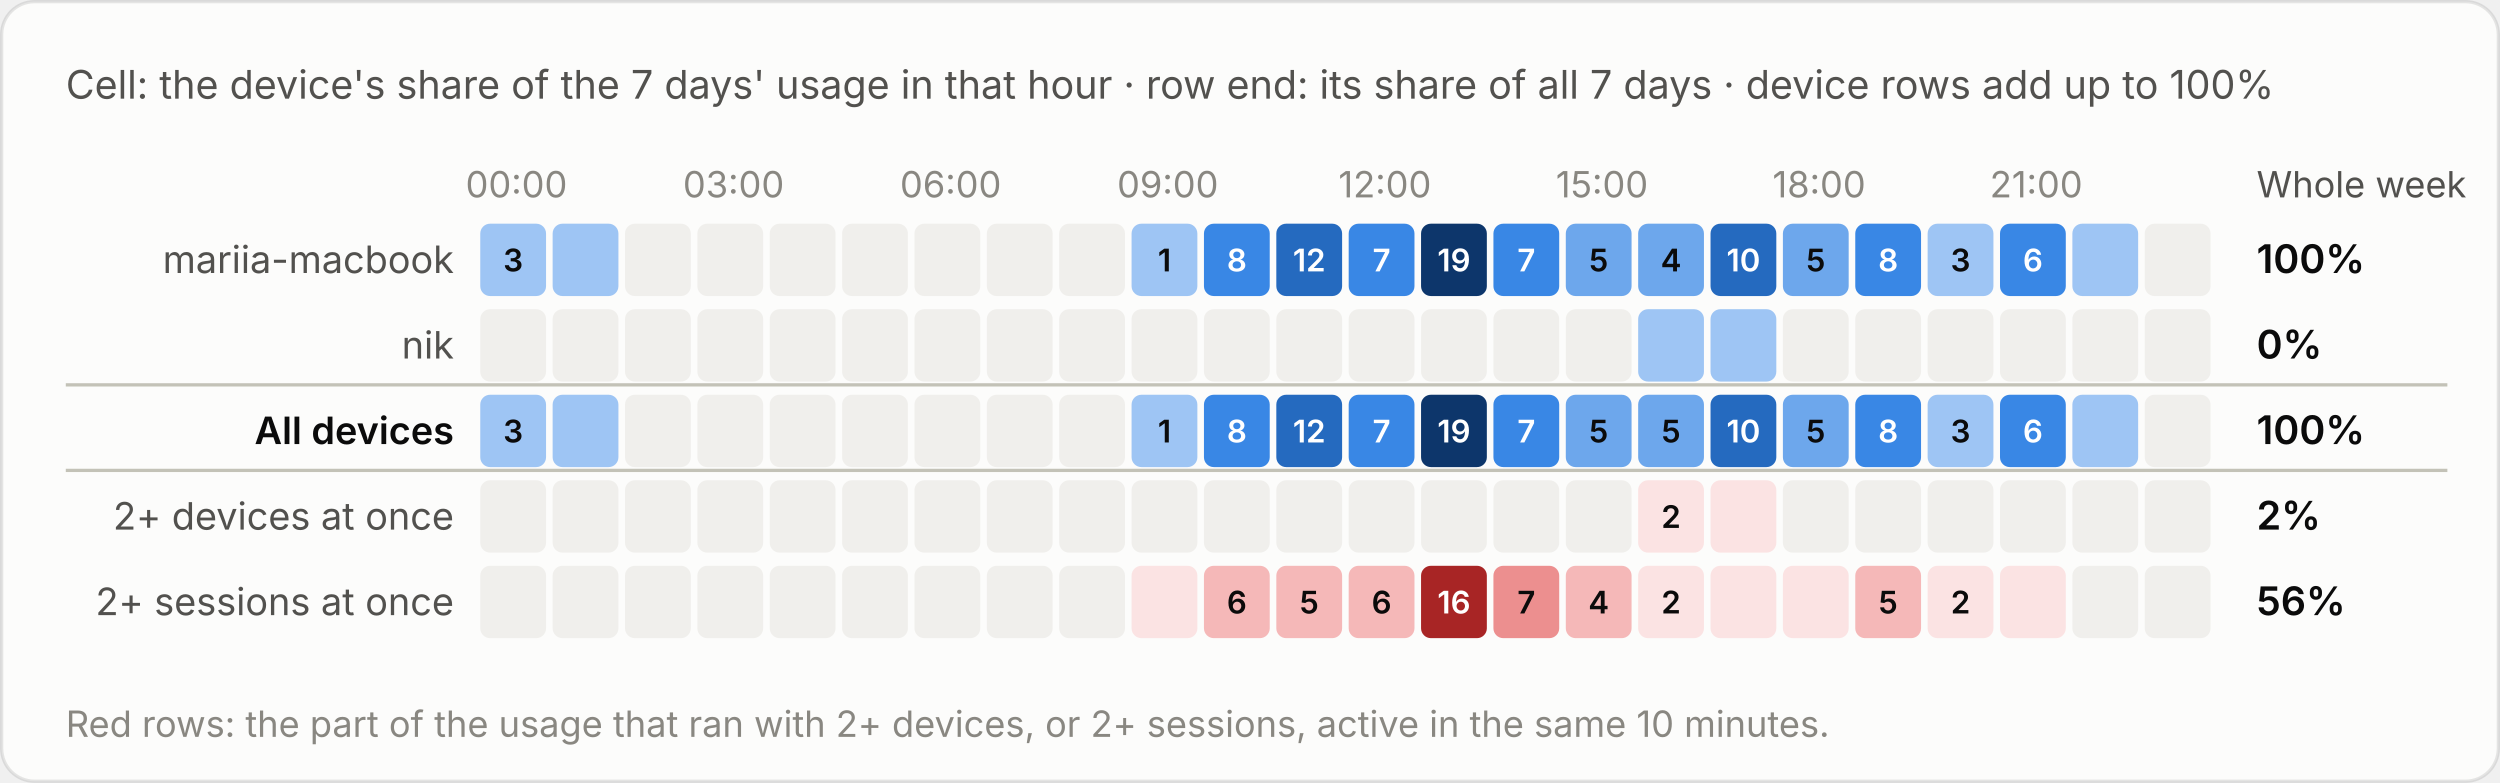
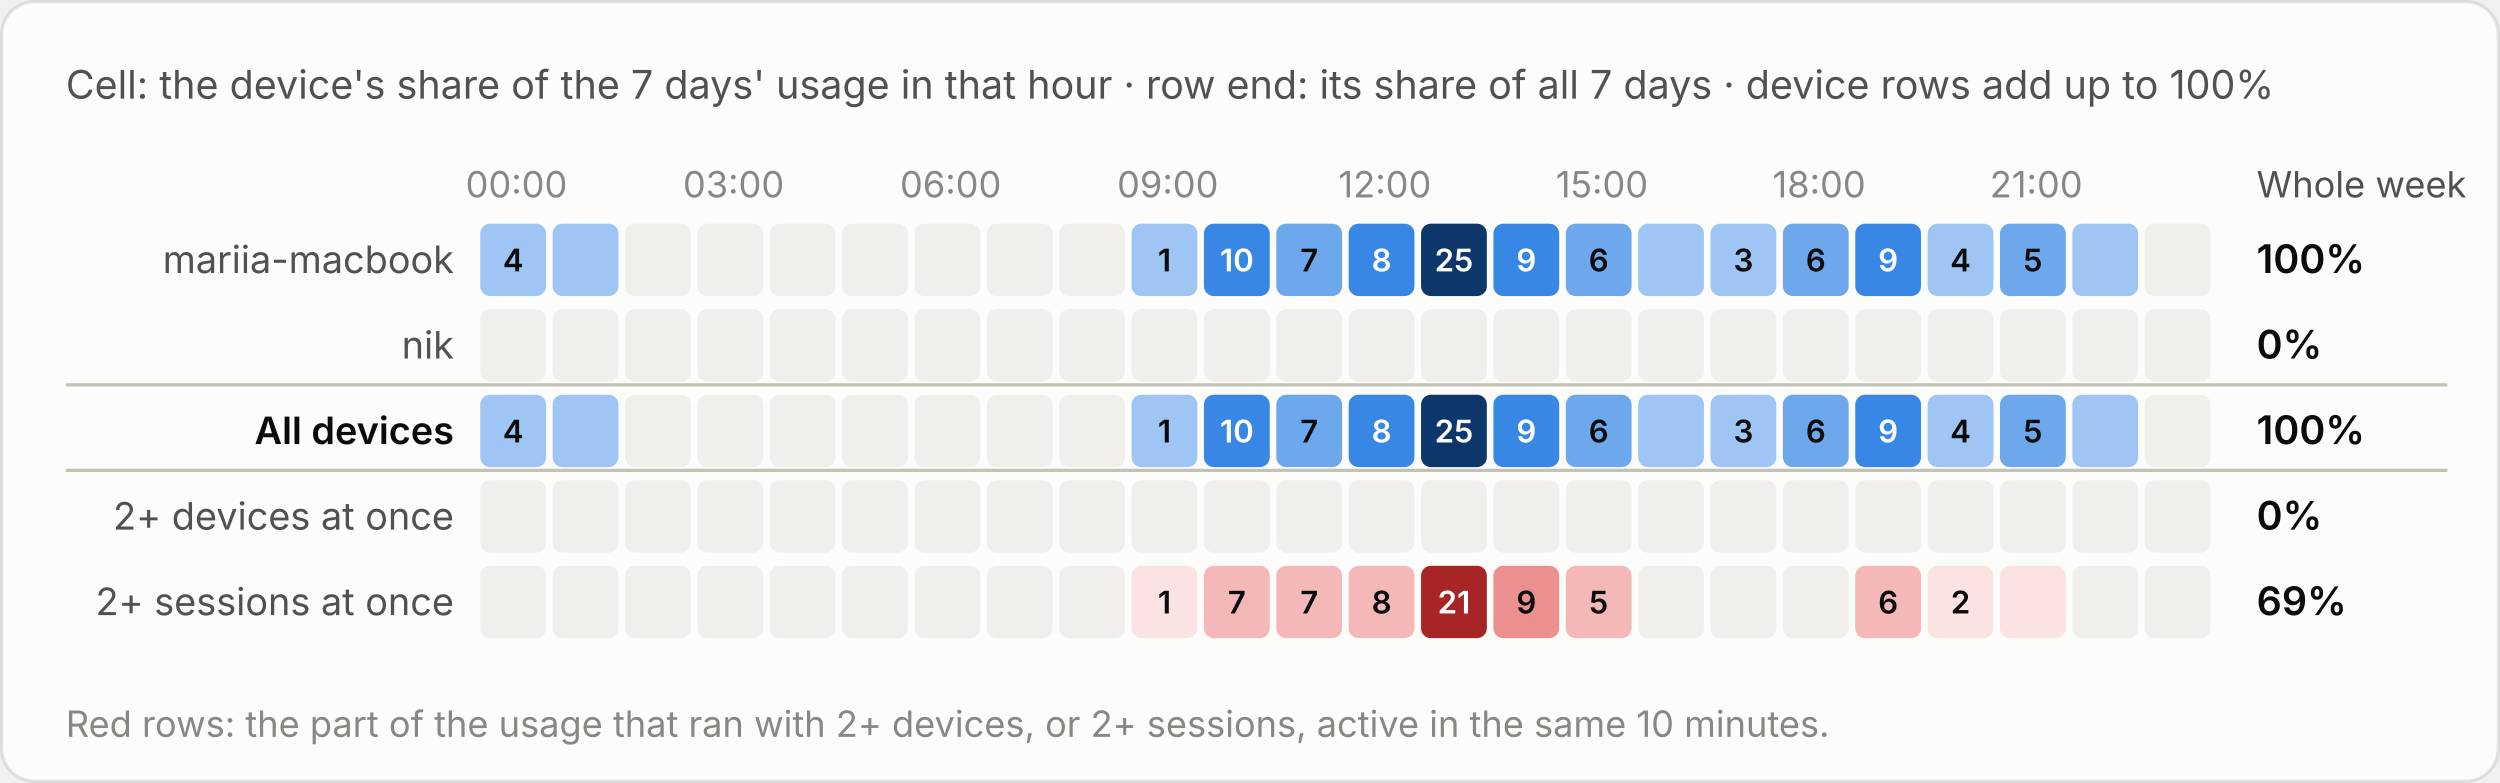
<svg xmlns="http://www.w3.org/2000/svg" viewBox="0 0 760 238" width="760" height="238" role="img" aria-label="Cell: the device's share of the 7 days' usage in that hour · row end: its share of all 7 days · device rows add up to 100%">
  <style>text{font-family:system-ui,-apple-system,"Segoe UI",sans-serif;font-variant-numeric:tabular-nums}.bg{fill:#fcfcfb;stroke:rgba(11,11,11,.10)}.tp{fill:#0b0b0b}.ts{fill:#52514e}.tm{fill:#898781}.grid{stroke:#e1e0d9;stroke-width:1}.base{stroke:#c3c2b7;stroke-width:1}.so{fill:#b5b3ad}.lo{stroke:#b5b3ad}.qe{fill:#f0efec}.ring{stroke:#fcfcfb}.area{fill-opacity:.1}.s0{fill:#2a78d6}.l0{stroke:#2a78d6}.s1{fill:#eb6834}.l1{stroke:#eb6834}.s2{fill:#1baf7a}.l2{stroke:#1baf7a}.s3{fill:#eda100}.l3{stroke:#eda100}.s4{fill:#e87ba4}.l4{stroke:#e87ba4}.s5{fill:#008300}.l5{stroke:#008300}.s6{fill:#4a3aa7}.l6{stroke:#4a3aa7}.s7{fill:#e34948}.l7{stroke:#e34948}.q0{fill:#cde2fb}.q1{fill:#9ec5f4}.q2{fill:#6da7ec}.q3{fill:#3987e5}.q4{fill:#256abf}.q5{fill:#184f95}.q6{fill:#0d366b}.r0{fill:#f8d4d4}.r1{fill:#ec8f8f}.r2{fill:#c42f2f}.a0{fill:#fbe3e3}.a1{fill:#f5b8b8}.a2{fill:#ec8f8f}.a3{fill:#d65252}.a4{fill:#a82525}.tq0{fill:#0b0b0b}.tq1{fill:#0b0b0b}.tq2{fill:#0b0b0b}.tq3{fill:#ffffff}.tq4{fill:#ffffff}.tq5{fill:#ffffff}.tq6{fill:#ffffff}.tr0{fill:#0b0b0b}.tr1{fill:#0b0b0b}.tr2{fill:#ffffff}.ta0{fill:#0b0b0b}.ta1{fill:#0b0b0b}.ta2{fill:#0b0b0b}.ta3{fill:#ffffff}.ta4{fill:#ffffff}.tw{fill:#ffffff}@media (prefers-color-scheme:dark){.bg{fill:#1a1a19;stroke:rgba(255,255,255,.10)}.tp{fill:#fff}.ts{fill:#c3c2b7}.tm{fill:#898781}.grid{stroke:#2c2c2a}.base{stroke:#383835}.so{fill:#5c5b57}.lo{stroke:#5c5b57}.qe{fill:#262624}.ring{stroke:#1a1a19}.s0{fill:#3987e5}.l0{stroke:#3987e5}.s1{fill:#d95926}.l1{stroke:#d95926}.s2{fill:#199e70}.l2{stroke:#199e70}.s3{fill:#c98500}.l3{stroke:#c98500}.s4{fill:#d55181}.l4{stroke:#d55181}.s5{fill:#008300}.l5{stroke:#008300}.s6{fill:#9085e9}.l6{stroke:#9085e9}.s7{fill:#e66767}.l7{stroke:#e66767}.q0{fill:#16263a}.q1{fill:#123a66}.q2{fill:#184f95}.q3{fill:#256abf}.q4{fill:#3987e5}.q5{fill:#6da7ec}.q6{fill:#b7d3f6}.r0{fill:#4a2023}.r1{fill:#8c2c2f}.r2{fill:#e25555}.a0{fill:#3a1a1c}.a1{fill:#5e2427}.a2{fill:#8c2c2f}.a3{fill:#c43c3f}.a4{fill:#f07070}.tq0{fill:#ffffff}.tq1{fill:#ffffff}.tq2{fill:#ffffff}.tq3{fill:#ffffff}.tq4{fill:#ffffff}.tq5{fill:#0b0b0b}.tq6{fill:#0b0b0b}.tr0{fill:#ffffff}.tr1{fill:#ffffff}.tr2{fill:#ffffff}.ta0{fill:#ffffff}.ta1{fill:#ffffff}.ta2{fill:#ffffff}.ta3{fill:#ffffff}.ta4{fill:#0b0b0b}.tw{fill:#ffffff}}</style>
  <rect class="bg" x=".5" y=".5" width="759" height="237" rx="10" />
  <text class="ts" x="20" y="30" font-size="12">Cell: the device's share of the 7 days' usage in that hour · row end: its share of all 7 days · device rows add up to 100%</text>
  <g transform="translate(0,-20)">
    <text class="tm" x="157.0" y="80" font-size="11" text-anchor="middle">00:00</text>
    <text class="tm" x="223.0" y="80" font-size="11" text-anchor="middle">03:00</text>
    <text class="tm" x="289.0" y="80" font-size="11" text-anchor="middle">06:00</text>
    <text class="tm" x="355.0" y="80" font-size="11" text-anchor="middle">09:00</text>
    <text class="tm" x="421.0" y="80" font-size="11" text-anchor="middle">12:00</text>
    <text class="tm" x="487.0" y="80" font-size="11" text-anchor="middle">15:00</text>
    <text class="tm" x="553.0" y="80" font-size="11" text-anchor="middle">18:00</text>
    <text class="tm" x="619.0" y="80" font-size="11" text-anchor="middle">21:00</text>
    <text class="ts" x="686" y="80" font-size="11">Whole week</text>
    <text class="ts" x="138" y="103.0" font-size="11.5" text-anchor="end">mariia-macbook</text>
    <rect class="q1" x="146.0" y="88" width="20" height="22" rx="3" />
-     <text class="tq1" x="156.0" y="102.5" font-size="9.5" font-weight="600" text-anchor="middle">3</text>
+     <text class="tq1" x="156.0" y="102.5" font-size="9.5" font-weight="600" text-anchor="middle">4</text>
    <rect class="q1" x="168.0" y="88" width="20" height="22" rx="3" />
    <rect class="qe" x="190.0" y="88" width="20" height="22" rx="3" />
    <rect class="qe" x="212.0" y="88" width="20" height="22" rx="3" />
    <rect class="qe" x="234.0" y="88" width="20" height="22" rx="3" />
    <rect class="qe" x="256.0" y="88" width="20" height="22" rx="3" />
    <rect class="qe" x="278.0" y="88" width="20" height="22" rx="3" />
    <rect class="qe" x="300.0" y="88" width="20" height="22" rx="3" />
    <rect class="qe" x="322.0" y="88" width="20" height="22" rx="3" />
    <rect class="q1" x="344.0" y="88" width="20" height="22" rx="3" />
    <text class="tq1" x="354.0" y="102.5" font-size="9.5" font-weight="600" text-anchor="middle">1</text>
    <rect class="q3" x="366.0" y="88" width="20" height="22" rx="3" />
-     <text class="tq3" x="376.0" y="102.5" font-size="9.5" font-weight="600" text-anchor="middle">8</text>
-     <rect class="q4" x="388.0" y="88" width="20" height="22" rx="3" />
-     <text class="tq4" x="398.0" y="102.5" font-size="9.5" font-weight="600" text-anchor="middle">12</text>
+     <text class="tq3" x="376.0" y="102.5" font-size="9.5" font-weight="600" text-anchor="middle">10</text>
+     <rect class="q2" x="388.0" y="88" width="20" height="22" rx="3" />
+     <text class="tq2" x="398.0" y="102.5" font-size="9.5" font-weight="600" text-anchor="middle">7</text>
    <rect class="q3" x="410.0" y="88" width="20" height="22" rx="3" />
-     <text class="tq3" x="420.0" y="102.5" font-size="9.5" font-weight="600" text-anchor="middle">7</text>
+     <text class="tq3" x="420.0" y="102.5" font-size="9.5" font-weight="600" text-anchor="middle">8</text>
    <rect class="q6" x="432.0" y="88" width="20" height="22" rx="3" />
-     <text class="tq6" x="442.0" y="102.5" font-size="9.5" font-weight="600" text-anchor="middle">19</text>
+     <text class="tq6" x="442.0" y="102.5" font-size="9.5" font-weight="600" text-anchor="middle">25</text>
    <rect class="q3" x="454.0" y="88" width="20" height="22" rx="3" />
-     <text class="tq3" x="464.0" y="102.5" font-size="9.5" font-weight="600" text-anchor="middle">7</text>
+     <text class="tq3" x="464.0" y="102.5" font-size="9.5" font-weight="600" text-anchor="middle">9</text>
    <rect class="q2" x="476.0" y="88" width="20" height="22" rx="3" />
-     <text class="tq2" x="486.0" y="102.5" font-size="9.5" font-weight="600" text-anchor="middle">5</text>
-     <rect class="q2" x="498.0" y="88" width="20" height="22" rx="3" />
-     <text class="tq2" x="508.0" y="102.5" font-size="9.5" font-weight="600" text-anchor="middle">4</text>
-     <rect class="q4" x="520.0" y="88" width="20" height="22" rx="3" />
-     <text class="tq4" x="530.0" y="102.5" font-size="9.5" font-weight="600" text-anchor="middle">10</text>
+     <text class="tq2" x="486.0" y="102.5" font-size="9.5" font-weight="600" text-anchor="middle">6</text>
+     <rect class="q1" x="498.0" y="88" width="20" height="22" rx="3" />
+     <rect class="q1" x="520.0" y="88" width="20" height="22" rx="3" />
+     <text class="tq1" x="530.0" y="102.5" font-size="9.5" font-weight="600" text-anchor="middle">3</text>
    <rect class="q2" x="542.0" y="88" width="20" height="22" rx="3" />
-     <text class="tq2" x="552.0" y="102.5" font-size="9.5" font-weight="600" text-anchor="middle">5</text>
+     <text class="tq2" x="552.0" y="102.5" font-size="9.5" font-weight="600" text-anchor="middle">6</text>
    <rect class="q3" x="564.0" y="88" width="20" height="22" rx="3" />
-     <text class="tq3" x="574.0" y="102.5" font-size="9.5" font-weight="600" text-anchor="middle">8</text>
+     <text class="tq3" x="574.0" y="102.5" font-size="9.5" font-weight="600" text-anchor="middle">9</text>
    <rect class="q1" x="586.0" y="88" width="20" height="22" rx="3" />
-     <text class="tq1" x="596.0" y="102.5" font-size="9.5" font-weight="600" text-anchor="middle">3</text>
-     <rect class="q3" x="608.0" y="88" width="20" height="22" rx="3" />
-     <text class="tq3" x="618.0" y="102.5" font-size="9.5" font-weight="600" text-anchor="middle">6</text>
+     <text class="tq1" x="596.0" y="102.5" font-size="9.5" font-weight="600" text-anchor="middle">4</text>
+     <rect class="q2" x="608.0" y="88" width="20" height="22" rx="3" />
+     <text class="tq2" x="618.0" y="102.5" font-size="9.5" font-weight="600" text-anchor="middle">5</text>
    <rect class="q1" x="630.0" y="88" width="20" height="22" rx="3" />
    <rect class="qe" x="652.0" y="88" width="20" height="22" rx="3" />
    <text class="tp" x="686" y="103.0" font-size="12" font-weight="600">100%</text>
    <text class="ts" x="138" y="129.0" font-size="11.5" text-anchor="end">nik</text>
    <rect class="qe" x="146.0" y="114" width="20" height="22" rx="3" />
    <rect class="qe" x="168.0" y="114" width="20" height="22" rx="3" />
    <rect class="qe" x="190.0" y="114" width="20" height="22" rx="3" />
    <rect class="qe" x="212.0" y="114" width="20" height="22" rx="3" />
    <rect class="qe" x="234.0" y="114" width="20" height="22" rx="3" />
    <rect class="qe" x="256.0" y="114" width="20" height="22" rx="3" />
    <rect class="qe" x="278.0" y="114" width="20" height="22" rx="3" />
    <rect class="qe" x="300.0" y="114" width="20" height="22" rx="3" />
    <rect class="qe" x="322.0" y="114" width="20" height="22" rx="3" />
    <rect class="qe" x="344.0" y="114" width="20" height="22" rx="3" />
    <rect class="qe" x="366.0" y="114" width="20" height="22" rx="3" />
    <rect class="qe" x="388.0" y="114" width="20" height="22" rx="3" />
    <rect class="qe" x="410.0" y="114" width="20" height="22" rx="3" />
    <rect class="qe" x="432.0" y="114" width="20" height="22" rx="3" />
    <rect class="qe" x="454.0" y="114" width="20" height="22" rx="3" />
    <rect class="qe" x="476.0" y="114" width="20" height="22" rx="3" />
-     <rect class="q1" x="498.0" y="114" width="20" height="22" rx="3" />
-     <rect class="q1" x="520.0" y="114" width="20" height="22" rx="3" />
+     <rect class="qe" x="498.0" y="114" width="20" height="22" rx="3" />
+     <rect class="qe" x="520.0" y="114" width="20" height="22" rx="3" />
    <rect class="qe" x="542.0" y="114" width="20" height="22" rx="3" />
    <rect class="qe" x="564.0" y="114" width="20" height="22" rx="3" />
    <rect class="qe" x="586.0" y="114" width="20" height="22" rx="3" />
    <rect class="qe" x="608.0" y="114" width="20" height="22" rx="3" />
    <rect class="qe" x="630.0" y="114" width="20" height="22" rx="3" />
    <rect class="qe" x="652.0" y="114" width="20" height="22" rx="3" />
    <text class="tp" x="686" y="129.0" font-size="12" font-weight="600">0%</text>
    <line class="base" x1="20" x2="744" y1="137" y2="137" />
    <text class="tp" x="138" y="155.0" font-size="11.5" text-anchor="end" font-weight="600">All devices</text>
    <rect class="q1" x="146.0" y="140" width="20" height="22" rx="3" />
-     <text class="tq1" x="156.0" y="154.5" font-size="9.5" font-weight="600" text-anchor="middle">3</text>
+     <text class="tq1" x="156.0" y="154.5" font-size="9.5" font-weight="600" text-anchor="middle">4</text>
    <rect class="q1" x="168.0" y="140" width="20" height="22" rx="3" />
    <rect class="qe" x="190.0" y="140" width="20" height="22" rx="3" />
    <rect class="qe" x="212.0" y="140" width="20" height="22" rx="3" />
    <rect class="qe" x="234.0" y="140" width="20" height="22" rx="3" />
    <rect class="qe" x="256.0" y="140" width="20" height="22" rx="3" />
    <rect class="qe" x="278.0" y="140" width="20" height="22" rx="3" />
    <rect class="qe" x="300.0" y="140" width="20" height="22" rx="3" />
    <rect class="qe" x="322.0" y="140" width="20" height="22" rx="3" />
    <rect class="q1" x="344.0" y="140" width="20" height="22" rx="3" />
    <text class="tq1" x="354.0" y="154.5" font-size="9.5" font-weight="600" text-anchor="middle">1</text>
    <rect class="q3" x="366.0" y="140" width="20" height="22" rx="3" />
-     <text class="tq3" x="376.0" y="154.5" font-size="9.5" font-weight="600" text-anchor="middle">8</text>
-     <rect class="q4" x="388.0" y="140" width="20" height="22" rx="3" />
-     <text class="tq4" x="398.0" y="154.5" font-size="9.5" font-weight="600" text-anchor="middle">12</text>
+     <text class="tq3" x="376.0" y="154.5" font-size="9.5" font-weight="600" text-anchor="middle">10</text>
+     <rect class="q2" x="388.0" y="140" width="20" height="22" rx="3" />
+     <text class="tq2" x="398.0" y="154.5" font-size="9.5" font-weight="600" text-anchor="middle">7</text>
    <rect class="q3" x="410.0" y="140" width="20" height="22" rx="3" />
-     <text class="tq3" x="420.0" y="154.5" font-size="9.5" font-weight="600" text-anchor="middle">7</text>
+     <text class="tq3" x="420.0" y="154.5" font-size="9.5" font-weight="600" text-anchor="middle">8</text>
    <rect class="q6" x="432.0" y="140" width="20" height="22" rx="3" />
-     <text class="tq6" x="442.0" y="154.5" font-size="9.5" font-weight="600" text-anchor="middle">19</text>
+     <text class="tq6" x="442.0" y="154.5" font-size="9.5" font-weight="600" text-anchor="middle">25</text>
    <rect class="q3" x="454.0" y="140" width="20" height="22" rx="3" />
-     <text class="tq3" x="464.0" y="154.5" font-size="9.5" font-weight="600" text-anchor="middle">7</text>
+     <text class="tq3" x="464.0" y="154.5" font-size="9.5" font-weight="600" text-anchor="middle">9</text>
    <rect class="q2" x="476.0" y="140" width="20" height="22" rx="3" />
-     <text class="tq2" x="486.0" y="154.5" font-size="9.5" font-weight="600" text-anchor="middle">5</text>
-     <rect class="q2" x="498.0" y="140" width="20" height="22" rx="3" />
-     <text class="tq2" x="508.0" y="154.5" font-size="9.5" font-weight="600" text-anchor="middle">5</text>
-     <rect class="q4" x="520.0" y="140" width="20" height="22" rx="3" />
-     <text class="tq4" x="530.0" y="154.5" font-size="9.5" font-weight="600" text-anchor="middle">10</text>
+     <text class="tq2" x="486.0" y="154.5" font-size="9.5" font-weight="600" text-anchor="middle">6</text>
+     <rect class="q1" x="498.0" y="140" width="20" height="22" rx="3" />
+     <rect class="q1" x="520.0" y="140" width="20" height="22" rx="3" />
+     <text class="tq1" x="530.0" y="154.5" font-size="9.5" font-weight="600" text-anchor="middle">3</text>
    <rect class="q2" x="542.0" y="140" width="20" height="22" rx="3" />
-     <text class="tq2" x="552.0" y="154.5" font-size="9.5" font-weight="600" text-anchor="middle">5</text>
+     <text class="tq2" x="552.0" y="154.5" font-size="9.5" font-weight="600" text-anchor="middle">6</text>
    <rect class="q3" x="564.0" y="140" width="20" height="22" rx="3" />
-     <text class="tq3" x="574.0" y="154.5" font-size="9.5" font-weight="600" text-anchor="middle">8</text>
+     <text class="tq3" x="574.0" y="154.5" font-size="9.5" font-weight="600" text-anchor="middle">9</text>
    <rect class="q1" x="586.0" y="140" width="20" height="22" rx="3" />
-     <text class="tq1" x="596.0" y="154.5" font-size="9.5" font-weight="600" text-anchor="middle">3</text>
-     <rect class="q3" x="608.0" y="140" width="20" height="22" rx="3" />
-     <text class="tq3" x="618.0" y="154.5" font-size="9.5" font-weight="600" text-anchor="middle">6</text>
+     <text class="tq1" x="596.0" y="154.5" font-size="9.5" font-weight="600" text-anchor="middle">4</text>
+     <rect class="q2" x="608.0" y="140" width="20" height="22" rx="3" />
+     <text class="tq2" x="618.0" y="154.5" font-size="9.5" font-weight="600" text-anchor="middle">5</text>
    <rect class="q1" x="630.0" y="140" width="20" height="22" rx="3" />
    <rect class="qe" x="652.0" y="140" width="20" height="22" rx="3" />
    <text class="tp" x="686" y="155.0" font-size="12" font-weight="600">100%</text>
    <line class="base" x1="20" x2="744" y1="163" y2="163" />
    <text class="ts" x="138" y="181.0" font-size="11.5" text-anchor="end">2+ devices at once</text>
    <rect class="qe" x="146.0" y="166" width="20" height="22" rx="3" />
    <rect class="qe" x="168.0" y="166" width="20" height="22" rx="3" />
    <rect class="qe" x="190.0" y="166" width="20" height="22" rx="3" />
    <rect class="qe" x="212.0" y="166" width="20" height="22" rx="3" />
    <rect class="qe" x="234.0" y="166" width="20" height="22" rx="3" />
    <rect class="qe" x="256.0" y="166" width="20" height="22" rx="3" />
    <rect class="qe" x="278.0" y="166" width="20" height="22" rx="3" />
    <rect class="qe" x="300.0" y="166" width="20" height="22" rx="3" />
    <rect class="qe" x="322.0" y="166" width="20" height="22" rx="3" />
    <rect class="qe" x="344.0" y="166" width="20" height="22" rx="3" />
    <rect class="qe" x="366.0" y="166" width="20" height="22" rx="3" />
    <rect class="qe" x="388.0" y="166" width="20" height="22" rx="3" />
    <rect class="qe" x="410.0" y="166" width="20" height="22" rx="3" />
    <rect class="qe" x="432.0" y="166" width="20" height="22" rx="3" />
    <rect class="qe" x="454.0" y="166" width="20" height="22" rx="3" />
    <rect class="qe" x="476.0" y="166" width="20" height="22" rx="3" />
-     <rect class="a0" x="498.0" y="166" width="20" height="22" rx="3" />
-     <text class="ta0" x="508.0" y="180.5" font-size="9.5" font-weight="600" text-anchor="middle">2</text>
-     <rect class="a0" x="520.0" y="166" width="20" height="22" rx="3" />
+     <rect class="qe" x="498.0" y="166" width="20" height="22" rx="3" />
+     <rect class="qe" x="520.0" y="166" width="20" height="22" rx="3" />
    <rect class="qe" x="542.0" y="166" width="20" height="22" rx="3" />
    <rect class="qe" x="564.0" y="166" width="20" height="22" rx="3" />
    <rect class="qe" x="586.0" y="166" width="20" height="22" rx="3" />
    <rect class="qe" x="608.0" y="166" width="20" height="22" rx="3" />
    <rect class="qe" x="630.0" y="166" width="20" height="22" rx="3" />
    <rect class="qe" x="652.0" y="166" width="20" height="22" rx="3" />
-     <text class="tp" x="686" y="181.0" font-size="12" font-weight="600">2%</text>
+     <text class="tp" x="686" y="181.0" font-size="12" font-weight="600">0%</text>
    <text class="ts" x="138" y="207.0" font-size="11.5" text-anchor="end">2+ sessions at once</text>
    <rect class="qe" x="146.0" y="192" width="20" height="22" rx="3" />
    <rect class="qe" x="168.0" y="192" width="20" height="22" rx="3" />
    <rect class="qe" x="190.0" y="192" width="20" height="22" rx="3" />
    <rect class="qe" x="212.0" y="192" width="20" height="22" rx="3" />
    <rect class="qe" x="234.0" y="192" width="20" height="22" rx="3" />
    <rect class="qe" x="256.0" y="192" width="20" height="22" rx="3" />
    <rect class="qe" x="278.0" y="192" width="20" height="22" rx="3" />
    <rect class="qe" x="300.0" y="192" width="20" height="22" rx="3" />
    <rect class="qe" x="322.0" y="192" width="20" height="22" rx="3" />
    <rect class="a0" x="344.0" y="192" width="20" height="22" rx="3" />
+     <text class="ta0" x="354.0" y="206.5" font-size="9.5" font-weight="600" text-anchor="middle">1</text>
    <rect class="a1" x="366.0" y="192" width="20" height="22" rx="3" />
-     <text class="ta1" x="376.0" y="206.5" font-size="9.5" font-weight="600" text-anchor="middle">6</text>
+     <text class="ta1" x="376.0" y="206.5" font-size="9.5" font-weight="600" text-anchor="middle">7</text>
    <rect class="a1" x="388.0" y="192" width="20" height="22" rx="3" />
-     <text class="ta1" x="398.0" y="206.5" font-size="9.5" font-weight="600" text-anchor="middle">5</text>
+     <text class="ta1" x="398.0" y="206.5" font-size="9.5" font-weight="600" text-anchor="middle">7</text>
    <rect class="a1" x="410.0" y="192" width="20" height="22" rx="3" />
-     <text class="ta1" x="420.0" y="206.5" font-size="9.5" font-weight="600" text-anchor="middle">6</text>
+     <text class="ta1" x="420.0" y="206.5" font-size="9.5" font-weight="600" text-anchor="middle">8</text>
    <rect class="a4" x="432.0" y="192" width="20" height="22" rx="3" />
-     <text class="ta4" x="442.0" y="206.5" font-size="9.5" font-weight="600" text-anchor="middle">16</text>
+     <text class="ta4" x="442.0" y="206.5" font-size="9.5" font-weight="600" text-anchor="middle">21</text>
    <rect class="a2" x="454.0" y="192" width="20" height="22" rx="3" />
-     <text class="ta2" x="464.0" y="206.5" font-size="9.5" font-weight="600" text-anchor="middle">7</text>
+     <text class="ta2" x="464.0" y="206.5" font-size="9.5" font-weight="600" text-anchor="middle">9</text>
    <rect class="a1" x="476.0" y="192" width="20" height="22" rx="3" />
-     <text class="ta1" x="486.0" y="206.5" font-size="9.5" font-weight="600" text-anchor="middle">4</text>
-     <rect class="a0" x="498.0" y="192" width="20" height="22" rx="3" />
-     <text class="ta0" x="508.0" y="206.5" font-size="9.5" font-weight="600" text-anchor="middle">2</text>
-     <rect class="a0" x="520.0" y="192" width="20" height="22" rx="3" />
-     <rect class="a0" x="542.0" y="192" width="20" height="22" rx="3" />
+     <text class="ta1" x="486.0" y="206.5" font-size="9.5" font-weight="600" text-anchor="middle">5</text>
+     <rect class="qe" x="498.0" y="192" width="20" height="22" rx="3" />
+     <rect class="qe" x="520.0" y="192" width="20" height="22" rx="3" />
+     <rect class="qe" x="542.0" y="192" width="20" height="22" rx="3" />
    <rect class="a1" x="564.0" y="192" width="20" height="22" rx="3" />
-     <text class="ta1" x="574.0" y="206.5" font-size="9.5" font-weight="600" text-anchor="middle">5</text>
+     <text class="ta1" x="574.0" y="206.5" font-size="9.5" font-weight="600" text-anchor="middle">6</text>
    <rect class="a0" x="586.0" y="192" width="20" height="22" rx="3" />
    <text class="ta0" x="596.0" y="206.5" font-size="9.5" font-weight="600" text-anchor="middle">2</text>
    <rect class="a0" x="608.0" y="192" width="20" height="22" rx="3" />
    <rect class="qe" x="630.0" y="192" width="20" height="22" rx="3" />
    <rect class="qe" x="652.0" y="192" width="20" height="22" rx="3" />
-     <text class="tp" x="686" y="207.0" font-size="12" font-weight="600">56%</text>
+     <text class="tp" x="686" y="207.0" font-size="12" font-weight="600">69%</text>
    <text class="tm" x="20" y="244" font-size="11">Red rows: the part of the usage that ran with 2+ devices, or 2+ sessions, active in the same 10 minutes.</text>
  </g>
</svg>
